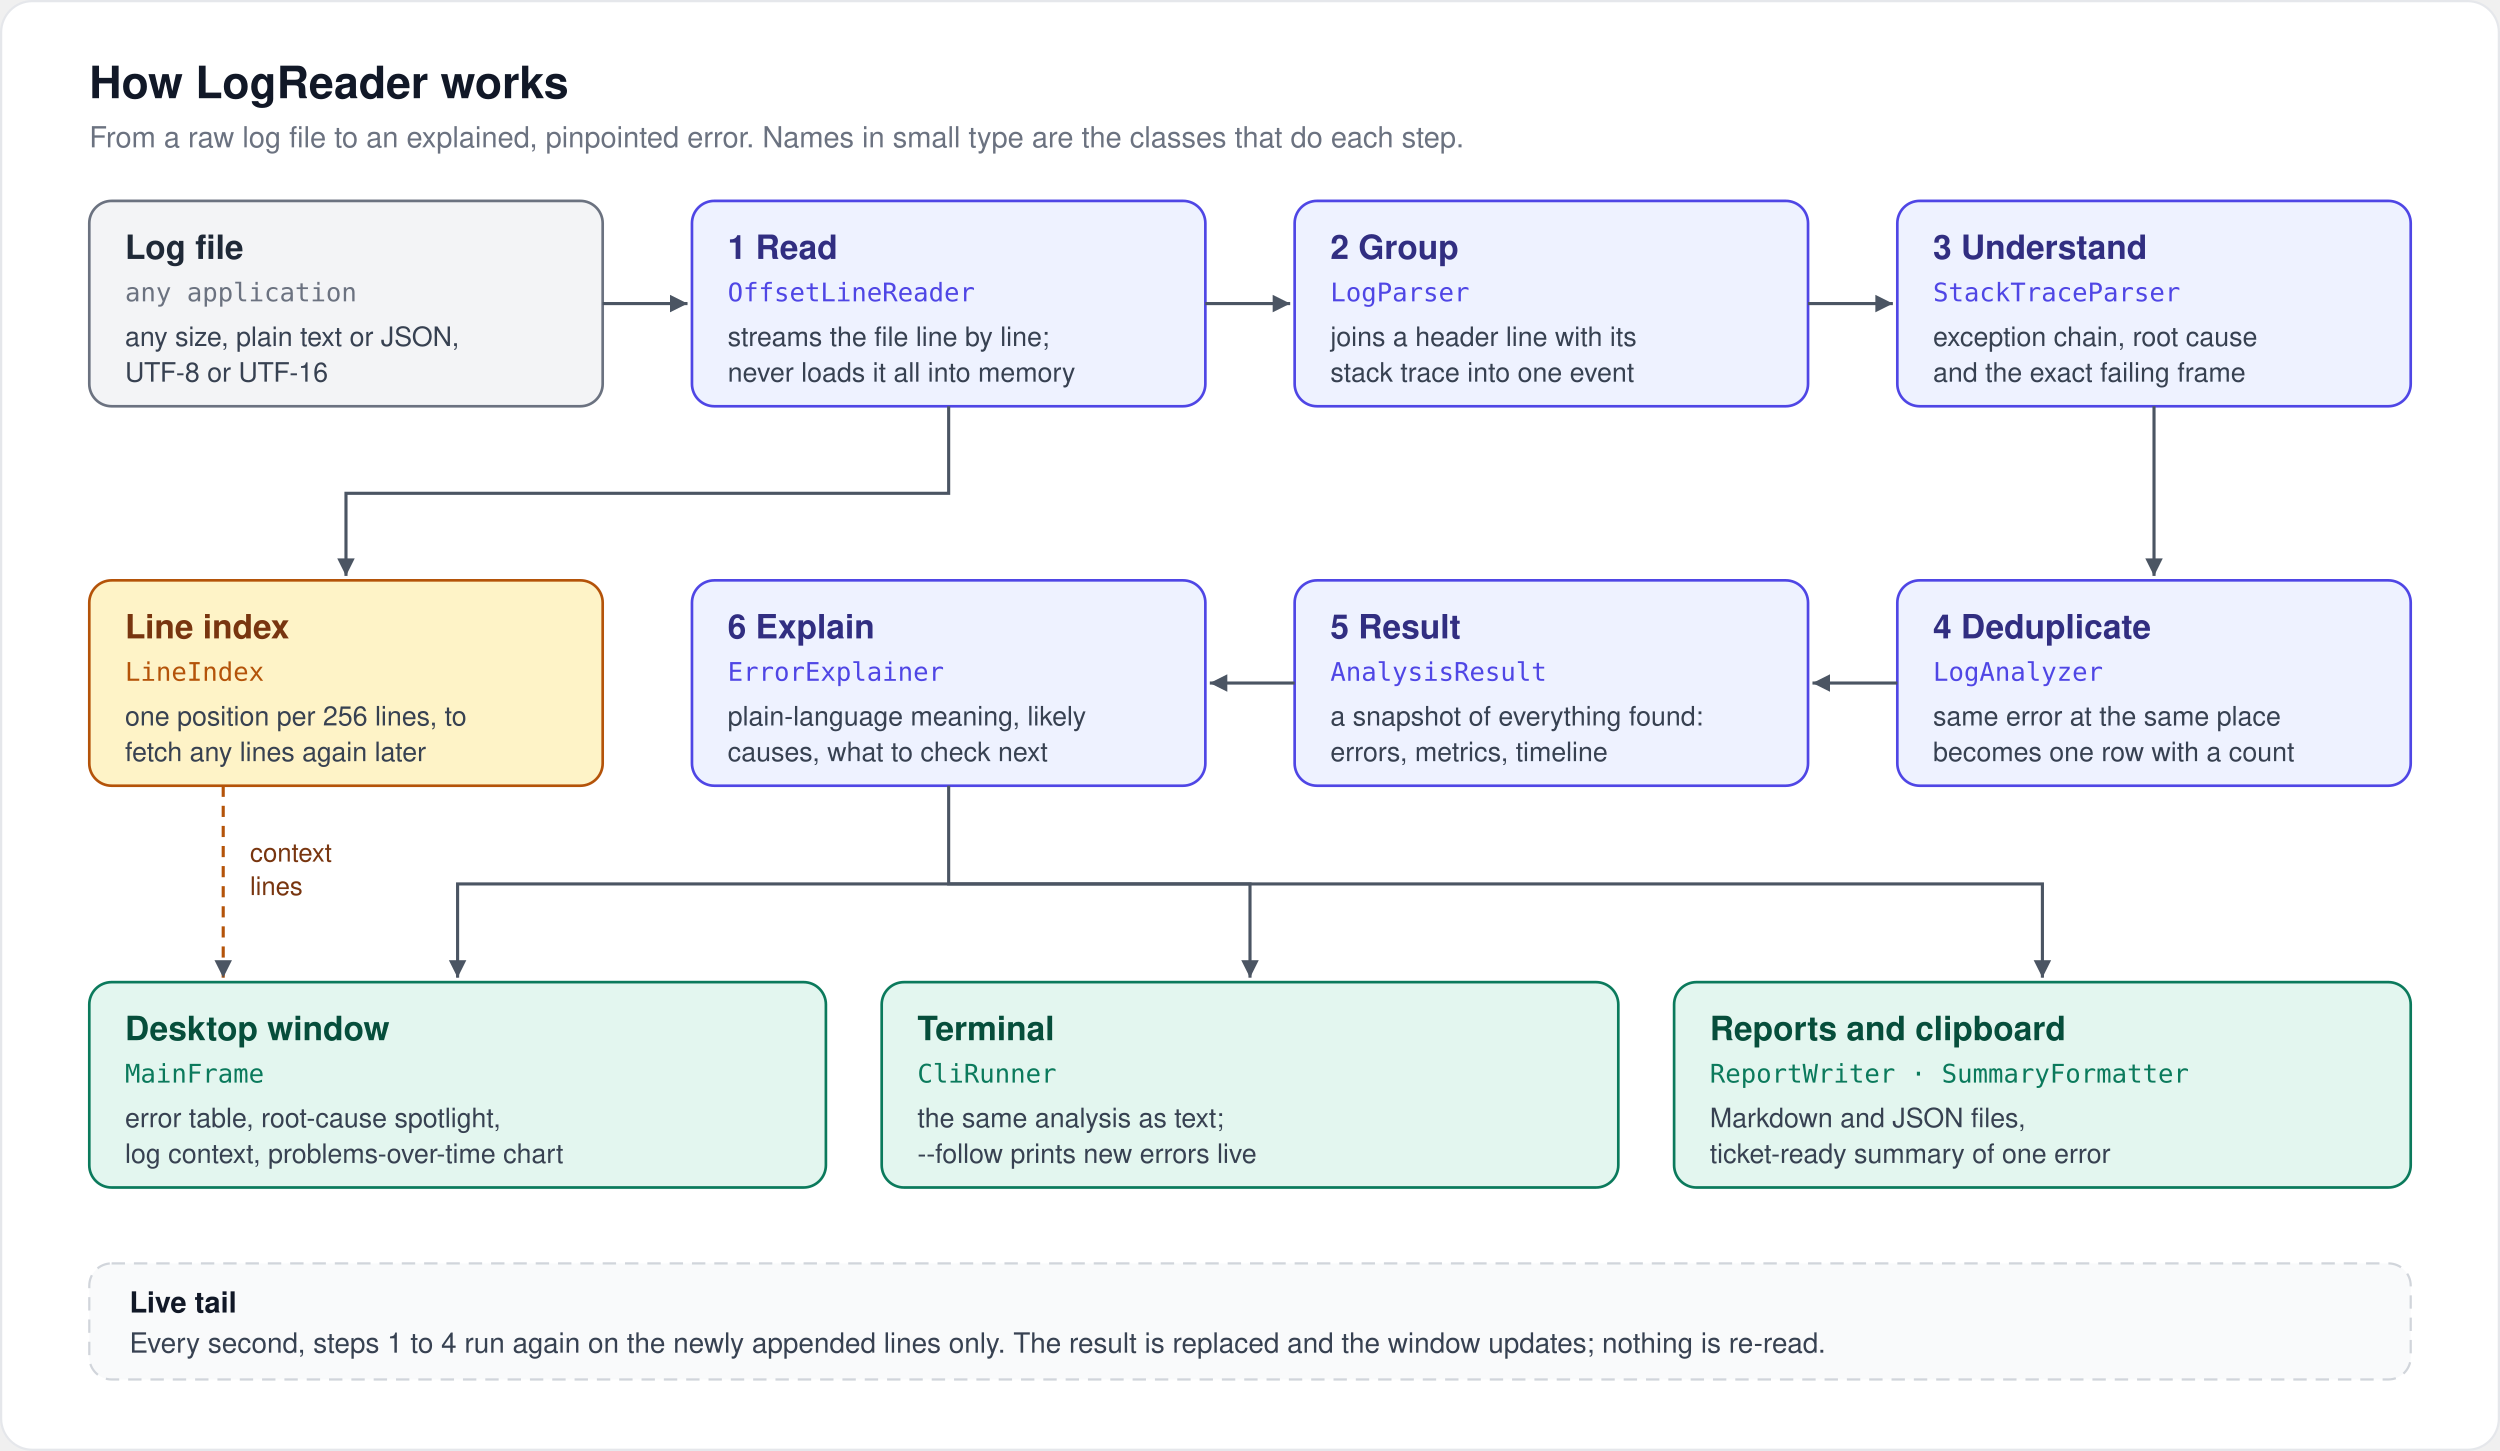
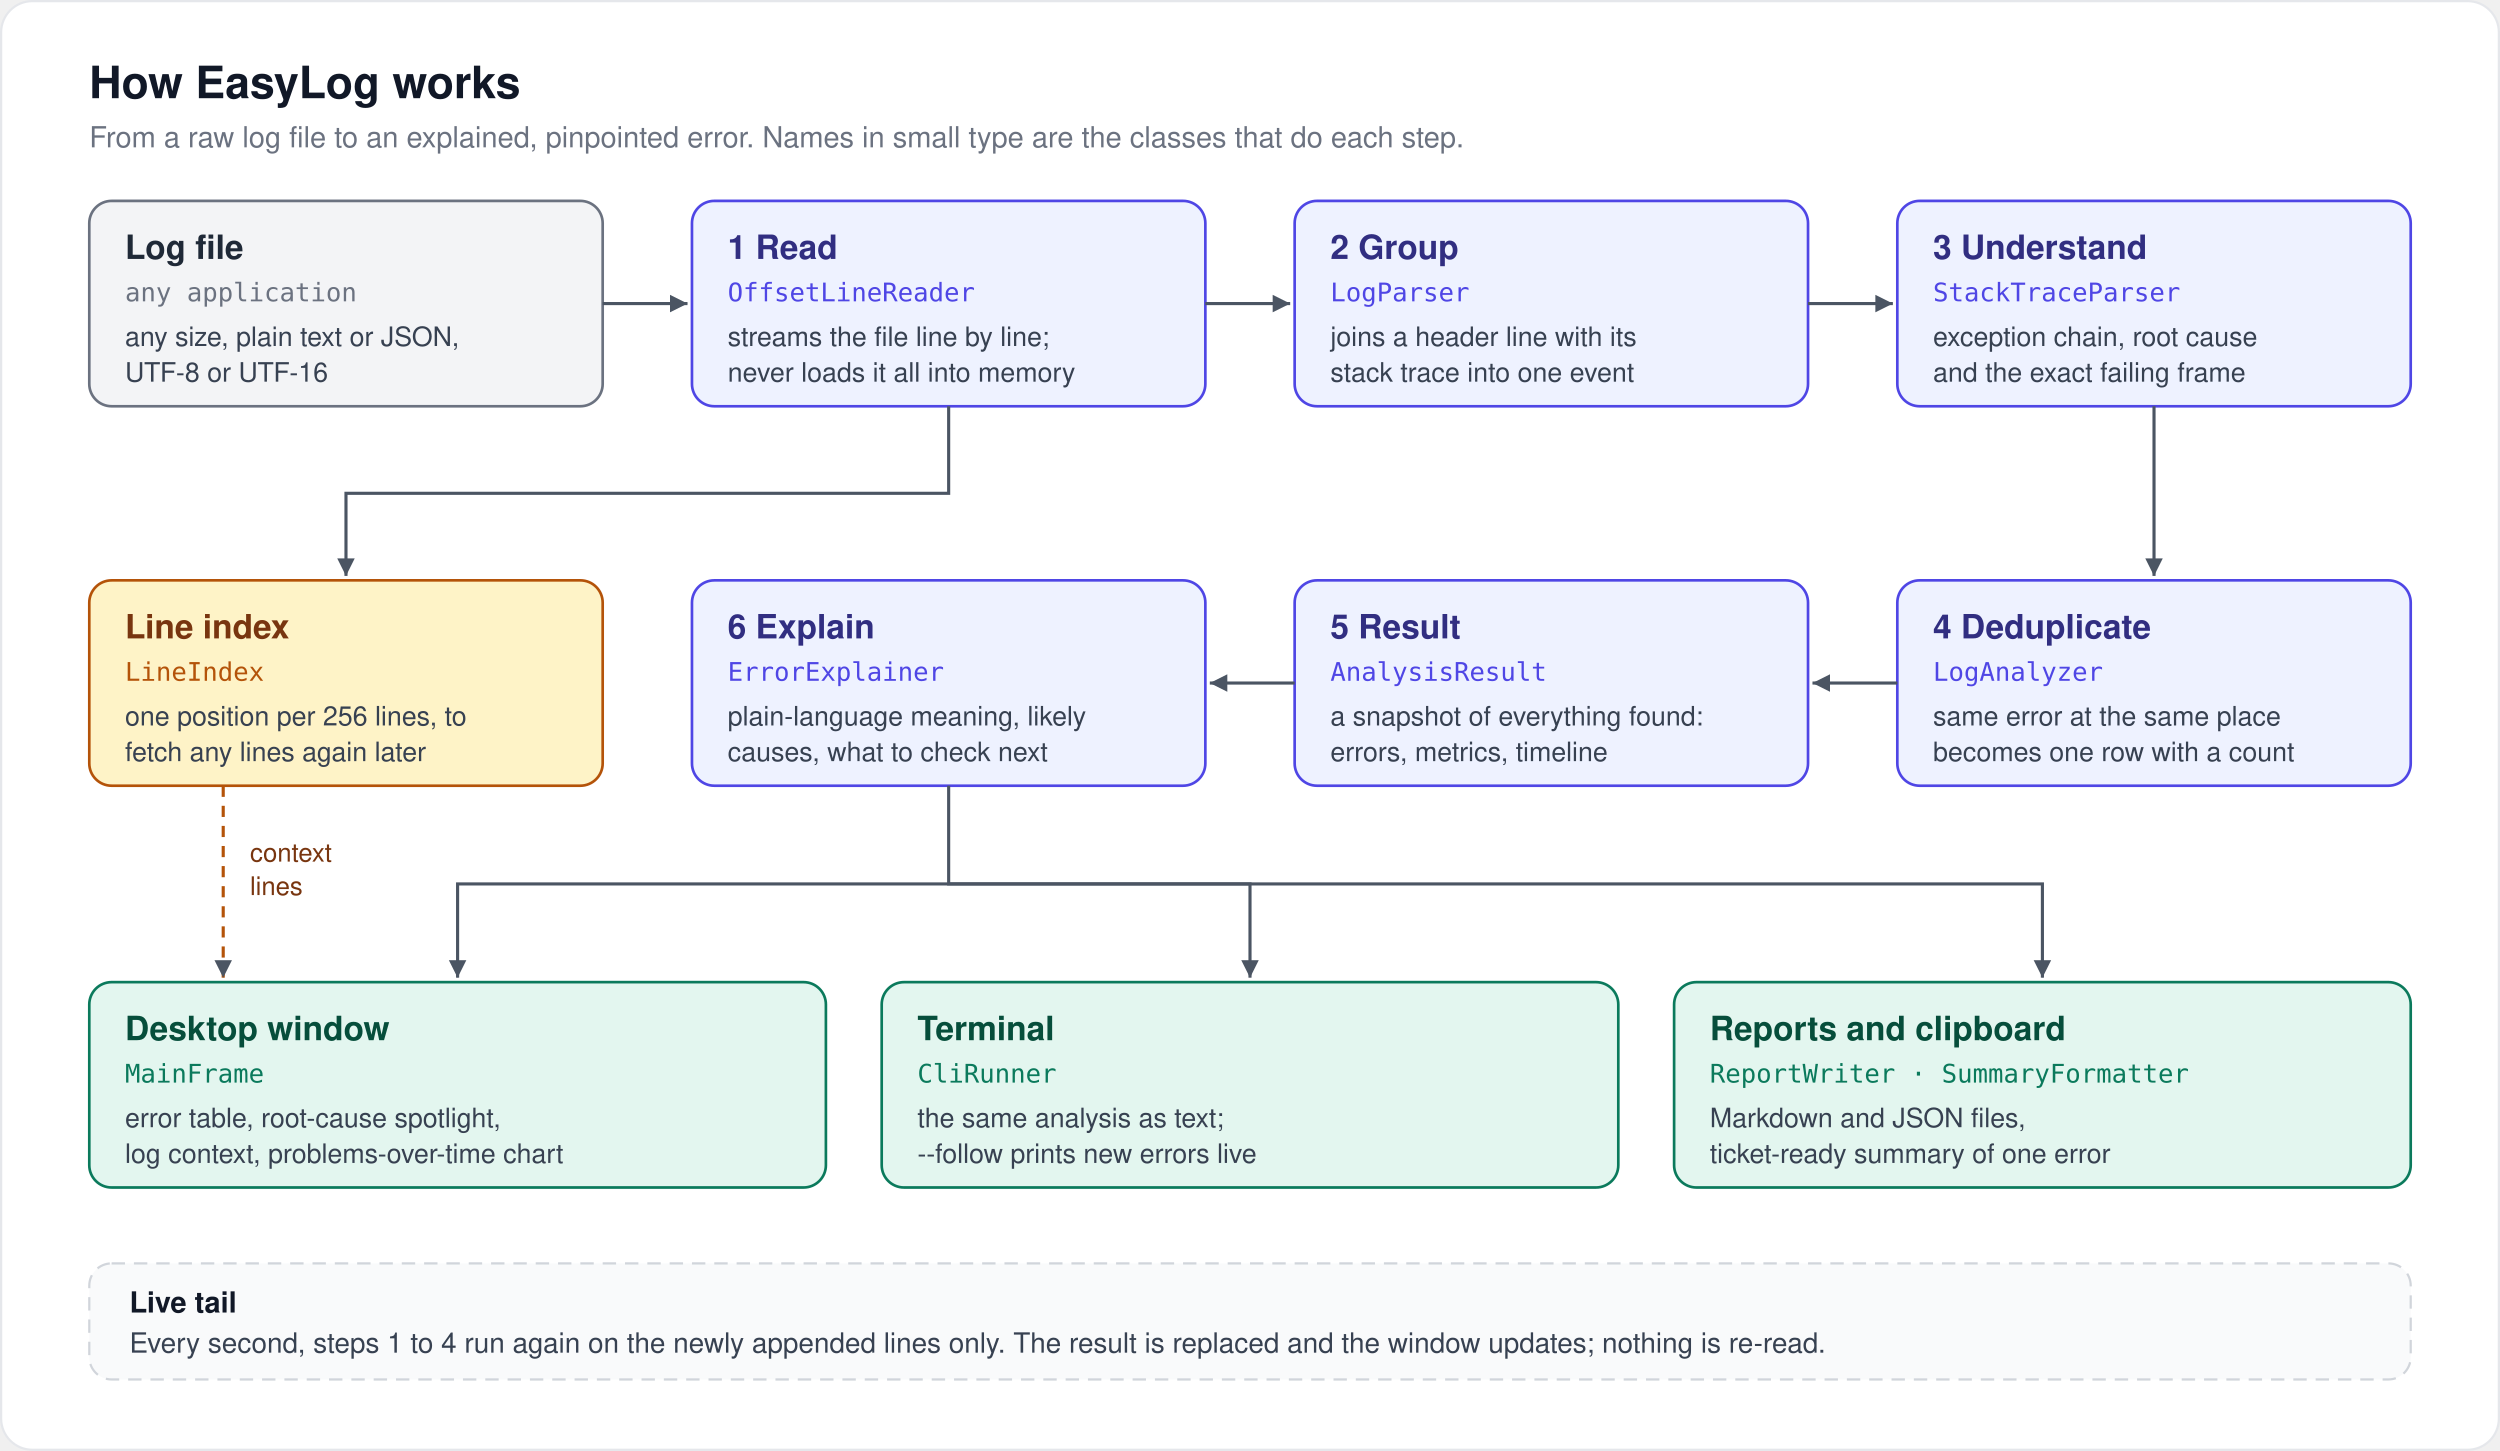
<svg xmlns="http://www.w3.org/2000/svg" viewBox="0 0 1120 650" width="1120" height="650" role="img">
  <defs>
    <marker id="a" viewBox="0 0 10 10" refX="9" refY="5" markerWidth="7" markerHeight="7" orient="auto-start-reverse">
      <path d="M1 1L9 5L1 9z" fill="#4B5563" />
    </marker>
  </defs>
  <rect x="0.5" y="0.5" width="1119" height="649" rx="14" fill="#FFFFFF" stroke="#E5E7EB" />
-   <text x="40" y="44" font-family="-apple-system, 'Segoe UI', Helvetica, Arial, sans-serif" font-size="20" font-weight="700" fill="#111827">How LogReader works</text>
+   <text x="40" y="44" font-family="-apple-system, 'Segoe UI', Helvetica, Arial, sans-serif" font-size="20" font-weight="700" fill="#111827">How EasyLog works</text>
  <text x="40" y="66" font-family="-apple-system, 'Segoe UI', Helvetica, Arial, sans-serif" font-size="13" fill="#6B7280">From a raw log file to an explained, pinpointed error. Names in small type are the classes that do each step.</text>
  <rect x="40" y="90" width="230" height="92" rx="10" fill="#F3F4F6" stroke="#6B7280" stroke-width="1.2" />
  <text x="56" y="116" font-family="-apple-system, 'Segoe UI', Helvetica, Arial, sans-serif" font-size="15" font-weight="700" fill="#1F2937">Log file</text>
  <text x="56" y="135" font-family="'SF Mono', Menlo, Consolas, 'DejaVu Sans Mono', monospace" font-size="11.5" fill="#6B7280">any application</text>
  <text x="56" y="155" font-family="-apple-system, 'Segoe UI', Helvetica, Arial, sans-serif" font-size="12" fill="#374151">any size, plain text or JSON,</text>
  <text x="56" y="171" font-family="-apple-system, 'Segoe UI', Helvetica, Arial, sans-serif" font-size="12" fill="#374151">UTF-8 or UTF-16</text>
  <rect x="310" y="90" width="230" height="92" rx="10" fill="#EEF2FF" stroke="#4F46E5" stroke-width="1.2" />
  <text x="326" y="116" font-family="-apple-system, 'Segoe UI', Helvetica, Arial, sans-serif" font-size="15" font-weight="700" fill="#312E81">1  Read</text>
  <text x="326" y="135" font-family="'SF Mono', Menlo, Consolas, 'DejaVu Sans Mono', monospace" font-size="11.5" fill="#4F46E5">OffsetLineReader</text>
  <text x="326" y="155" font-family="-apple-system, 'Segoe UI', Helvetica, Arial, sans-serif" font-size="12" fill="#374151">streams the file line by line;</text>
  <text x="326" y="171" font-family="-apple-system, 'Segoe UI', Helvetica, Arial, sans-serif" font-size="12" fill="#374151">never loads it all into memory</text>
  <rect x="580" y="90" width="230" height="92" rx="10" fill="#EEF2FF" stroke="#4F46E5" stroke-width="1.2" />
  <text x="596" y="116" font-family="-apple-system, 'Segoe UI', Helvetica, Arial, sans-serif" font-size="15" font-weight="700" fill="#312E81">2  Group</text>
  <text x="596" y="135" font-family="'SF Mono', Menlo, Consolas, 'DejaVu Sans Mono', monospace" font-size="11.5" fill="#4F46E5">LogParser</text>
  <text x="596" y="155" font-family="-apple-system, 'Segoe UI', Helvetica, Arial, sans-serif" font-size="12" fill="#374151">joins a header line with its</text>
  <text x="596" y="171" font-family="-apple-system, 'Segoe UI', Helvetica, Arial, sans-serif" font-size="12" fill="#374151">stack trace into one event</text>
  <rect x="850" y="90" width="230" height="92" rx="10" fill="#EEF2FF" stroke="#4F46E5" stroke-width="1.2" />
  <text x="866" y="116" font-family="-apple-system, 'Segoe UI', Helvetica, Arial, sans-serif" font-size="15" font-weight="700" fill="#312E81">3  Understand</text>
  <text x="866" y="135" font-family="'SF Mono', Menlo, Consolas, 'DejaVu Sans Mono', monospace" font-size="11.5" fill="#4F46E5">StackTraceParser</text>
  <text x="866" y="155" font-family="-apple-system, 'Segoe UI', Helvetica, Arial, sans-serif" font-size="12" fill="#374151">exception chain, root cause</text>
  <text x="866" y="171" font-family="-apple-system, 'Segoe UI', Helvetica, Arial, sans-serif" font-size="12" fill="#374151">and the exact failing frame</text>
  <rect x="850" y="260" width="230" height="92" rx="10" fill="#EEF2FF" stroke="#4F46E5" stroke-width="1.2" />
  <text x="866" y="286" font-family="-apple-system, 'Segoe UI', Helvetica, Arial, sans-serif" font-size="15" font-weight="700" fill="#312E81">4  Deduplicate</text>
  <text x="866" y="305" font-family="'SF Mono', Menlo, Consolas, 'DejaVu Sans Mono', monospace" font-size="11.5" fill="#4F46E5">LogAnalyzer</text>
  <text x="866" y="325" font-family="-apple-system, 'Segoe UI', Helvetica, Arial, sans-serif" font-size="12" fill="#374151">same error at the same place</text>
  <text x="866" y="341" font-family="-apple-system, 'Segoe UI', Helvetica, Arial, sans-serif" font-size="12" fill="#374151">becomes one row with a count</text>
  <rect x="580" y="260" width="230" height="92" rx="10" fill="#EEF2FF" stroke="#4F46E5" stroke-width="1.2" />
  <text x="596" y="286" font-family="-apple-system, 'Segoe UI', Helvetica, Arial, sans-serif" font-size="15" font-weight="700" fill="#312E81">5  Result</text>
  <text x="596" y="305" font-family="'SF Mono', Menlo, Consolas, 'DejaVu Sans Mono', monospace" font-size="11.5" fill="#4F46E5">AnalysisResult</text>
  <text x="596" y="325" font-family="-apple-system, 'Segoe UI', Helvetica, Arial, sans-serif" font-size="12" fill="#374151">a snapshot of everything found:</text>
  <text x="596" y="341" font-family="-apple-system, 'Segoe UI', Helvetica, Arial, sans-serif" font-size="12" fill="#374151">errors, metrics, timeline</text>
  <rect x="310" y="260" width="230" height="92" rx="10" fill="#EEF2FF" stroke="#4F46E5" stroke-width="1.2" />
  <text x="326" y="286" font-family="-apple-system, 'Segoe UI', Helvetica, Arial, sans-serif" font-size="15" font-weight="700" fill="#312E81">6  Explain</text>
  <text x="326" y="305" font-family="'SF Mono', Menlo, Consolas, 'DejaVu Sans Mono', monospace" font-size="11.5" fill="#4F46E5">ErrorExplainer</text>
  <text x="326" y="325" font-family="-apple-system, 'Segoe UI', Helvetica, Arial, sans-serif" font-size="12" fill="#374151">plain-language meaning, likely</text>
  <text x="326" y="341" font-family="-apple-system, 'Segoe UI', Helvetica, Arial, sans-serif" font-size="12" fill="#374151">causes, what to check next</text>
  <rect x="40" y="260" width="230" height="92" rx="10" fill="#FEF3C7" stroke="#B45309" stroke-width="1.2" />
  <text x="56" y="286" font-family="-apple-system, 'Segoe UI', Helvetica, Arial, sans-serif" font-size="15" font-weight="700" fill="#78350F">Line index</text>
  <text x="56" y="305" font-family="'SF Mono', Menlo, Consolas, 'DejaVu Sans Mono', monospace" font-size="11.5" fill="#B45309">LineIndex</text>
  <text x="56" y="325" font-family="-apple-system, 'Segoe UI', Helvetica, Arial, sans-serif" font-size="12" fill="#374151">one position per 256 lines, to</text>
  <text x="56" y="341" font-family="-apple-system, 'Segoe UI', Helvetica, Arial, sans-serif" font-size="12" fill="#374151">fetch any lines again later</text>
  <rect x="40" y="440" width="330" height="92" rx="10" fill="#E3F6EF" stroke="#0B7A5C" stroke-width="1.2" />
  <text x="56" y="466" font-family="-apple-system, 'Segoe UI', Helvetica, Arial, sans-serif" font-size="15" font-weight="700" fill="#064E3B">Desktop window</text>
  <text x="56" y="485" font-family="'SF Mono', Menlo, Consolas, 'DejaVu Sans Mono', monospace" font-size="11.5" fill="#0B7A5C">MainFrame</text>
  <text x="56" y="505" font-family="-apple-system, 'Segoe UI', Helvetica, Arial, sans-serif" font-size="12" fill="#374151">error table, root-cause spotlight,</text>
  <text x="56" y="521" font-family="-apple-system, 'Segoe UI', Helvetica, Arial, sans-serif" font-size="12" fill="#374151">log context, problems-over-time chart</text>
  <rect x="395" y="440" width="330" height="92" rx="10" fill="#E3F6EF" stroke="#0B7A5C" stroke-width="1.2" />
  <text x="411" y="466" font-family="-apple-system, 'Segoe UI', Helvetica, Arial, sans-serif" font-size="15" font-weight="700" fill="#064E3B">Terminal</text>
  <text x="411" y="485" font-family="'SF Mono', Menlo, Consolas, 'DejaVu Sans Mono', monospace" font-size="11.5" fill="#0B7A5C">CliRunner</text>
  <text x="411" y="505" font-family="-apple-system, 'Segoe UI', Helvetica, Arial, sans-serif" font-size="12" fill="#374151">the same analysis as text;</text>
  <text x="411" y="521" font-family="-apple-system, 'Segoe UI', Helvetica, Arial, sans-serif" font-size="12" fill="#374151">--follow prints new errors live</text>
  <rect x="750" y="440" width="330" height="92" rx="10" fill="#E3F6EF" stroke="#0B7A5C" stroke-width="1.2" />
  <text x="766" y="466" font-family="-apple-system, 'Segoe UI', Helvetica, Arial, sans-serif" font-size="15" font-weight="700" fill="#064E3B">Reports and clipboard</text>
  <text x="766" y="485" font-family="'SF Mono', Menlo, Consolas, 'DejaVu Sans Mono', monospace" font-size="11.5" fill="#0B7A5C">ReportWriter · SummaryFormatter</text>
  <text x="766" y="505" font-family="-apple-system, 'Segoe UI', Helvetica, Arial, sans-serif" font-size="12" fill="#374151">Markdown and JSON files,</text>
  <text x="766" y="521" font-family="-apple-system, 'Segoe UI', Helvetica, Arial, sans-serif" font-size="12" fill="#374151">ticket-ready summary of one error</text>
  <line x1="270" y1="136" x2="308" y2="136" stroke="#4B5563" stroke-width="1.4" fill="none" marker-end="url(#a)" />
  <line x1="540" y1="136" x2="578" y2="136" stroke="#4B5563" stroke-width="1.4" fill="none" marker-end="url(#a)" />
  <line x1="810" y1="136" x2="848" y2="136" stroke="#4B5563" stroke-width="1.4" fill="none" marker-end="url(#a)" />
  <line x1="965" y1="182" x2="965" y2="258" stroke="#4B5563" stroke-width="1.4" fill="none" marker-end="url(#a)" />
  <line x1="850" y1="306" x2="812" y2="306" stroke="#4B5563" stroke-width="1.4" fill="none" marker-end="url(#a)" />
  <line x1="580" y1="306" x2="542" y2="306" stroke="#4B5563" stroke-width="1.4" fill="none" marker-end="url(#a)" />
  <path d="M425 182 V221 H155 V258" stroke="#4B5563" stroke-width="1.4" fill="none" marker-end="url(#a)" />
  <path d="M425 352 V396 H560 V438" stroke="#4B5563" stroke-width="1.4" fill="none" marker-end="url(#a)" />
  <path d="M560 396 H205 V438" stroke="#4B5563" stroke-width="1.4" fill="none" marker-end="url(#a)" />
  <path d="M560 396 H915 V438" stroke="#4B5563" stroke-width="1.4" fill="none" marker-end="url(#a)" />
  <path d="M100 352 V438" stroke="#B45309" stroke-width="1.4" stroke-dasharray="5 4" fill="none" marker-end="url(#a)" />
  <text x="112" y="386" font-family="-apple-system, 'Segoe UI', Helvetica, Arial, sans-serif" font-size="11.5" fill="#78350F">context</text>
  <text x="112" y="401" font-family="-apple-system, 'Segoe UI', Helvetica, Arial, sans-serif" font-size="11.5" fill="#78350F">lines</text>
  <rect x="40" y="566" width="1040" height="52" rx="10" fill="#F9FAFB" stroke="#D1D5DB" stroke-dasharray="6 4" />
  <text x="58" y="588" font-family="-apple-system, 'Segoe UI', Helvetica, Arial, sans-serif" font-size="13" font-weight="700" fill="#111827">Live tail</text>
  <text x="58" y="606" font-family="-apple-system, 'Segoe UI', Helvetica, Arial, sans-serif" font-size="12.5" fill="#374151">Every second, steps 1 to 4 run again on the newly appended lines only. The result is replaced and the window updates; nothing is re-read.</text>
</svg>
